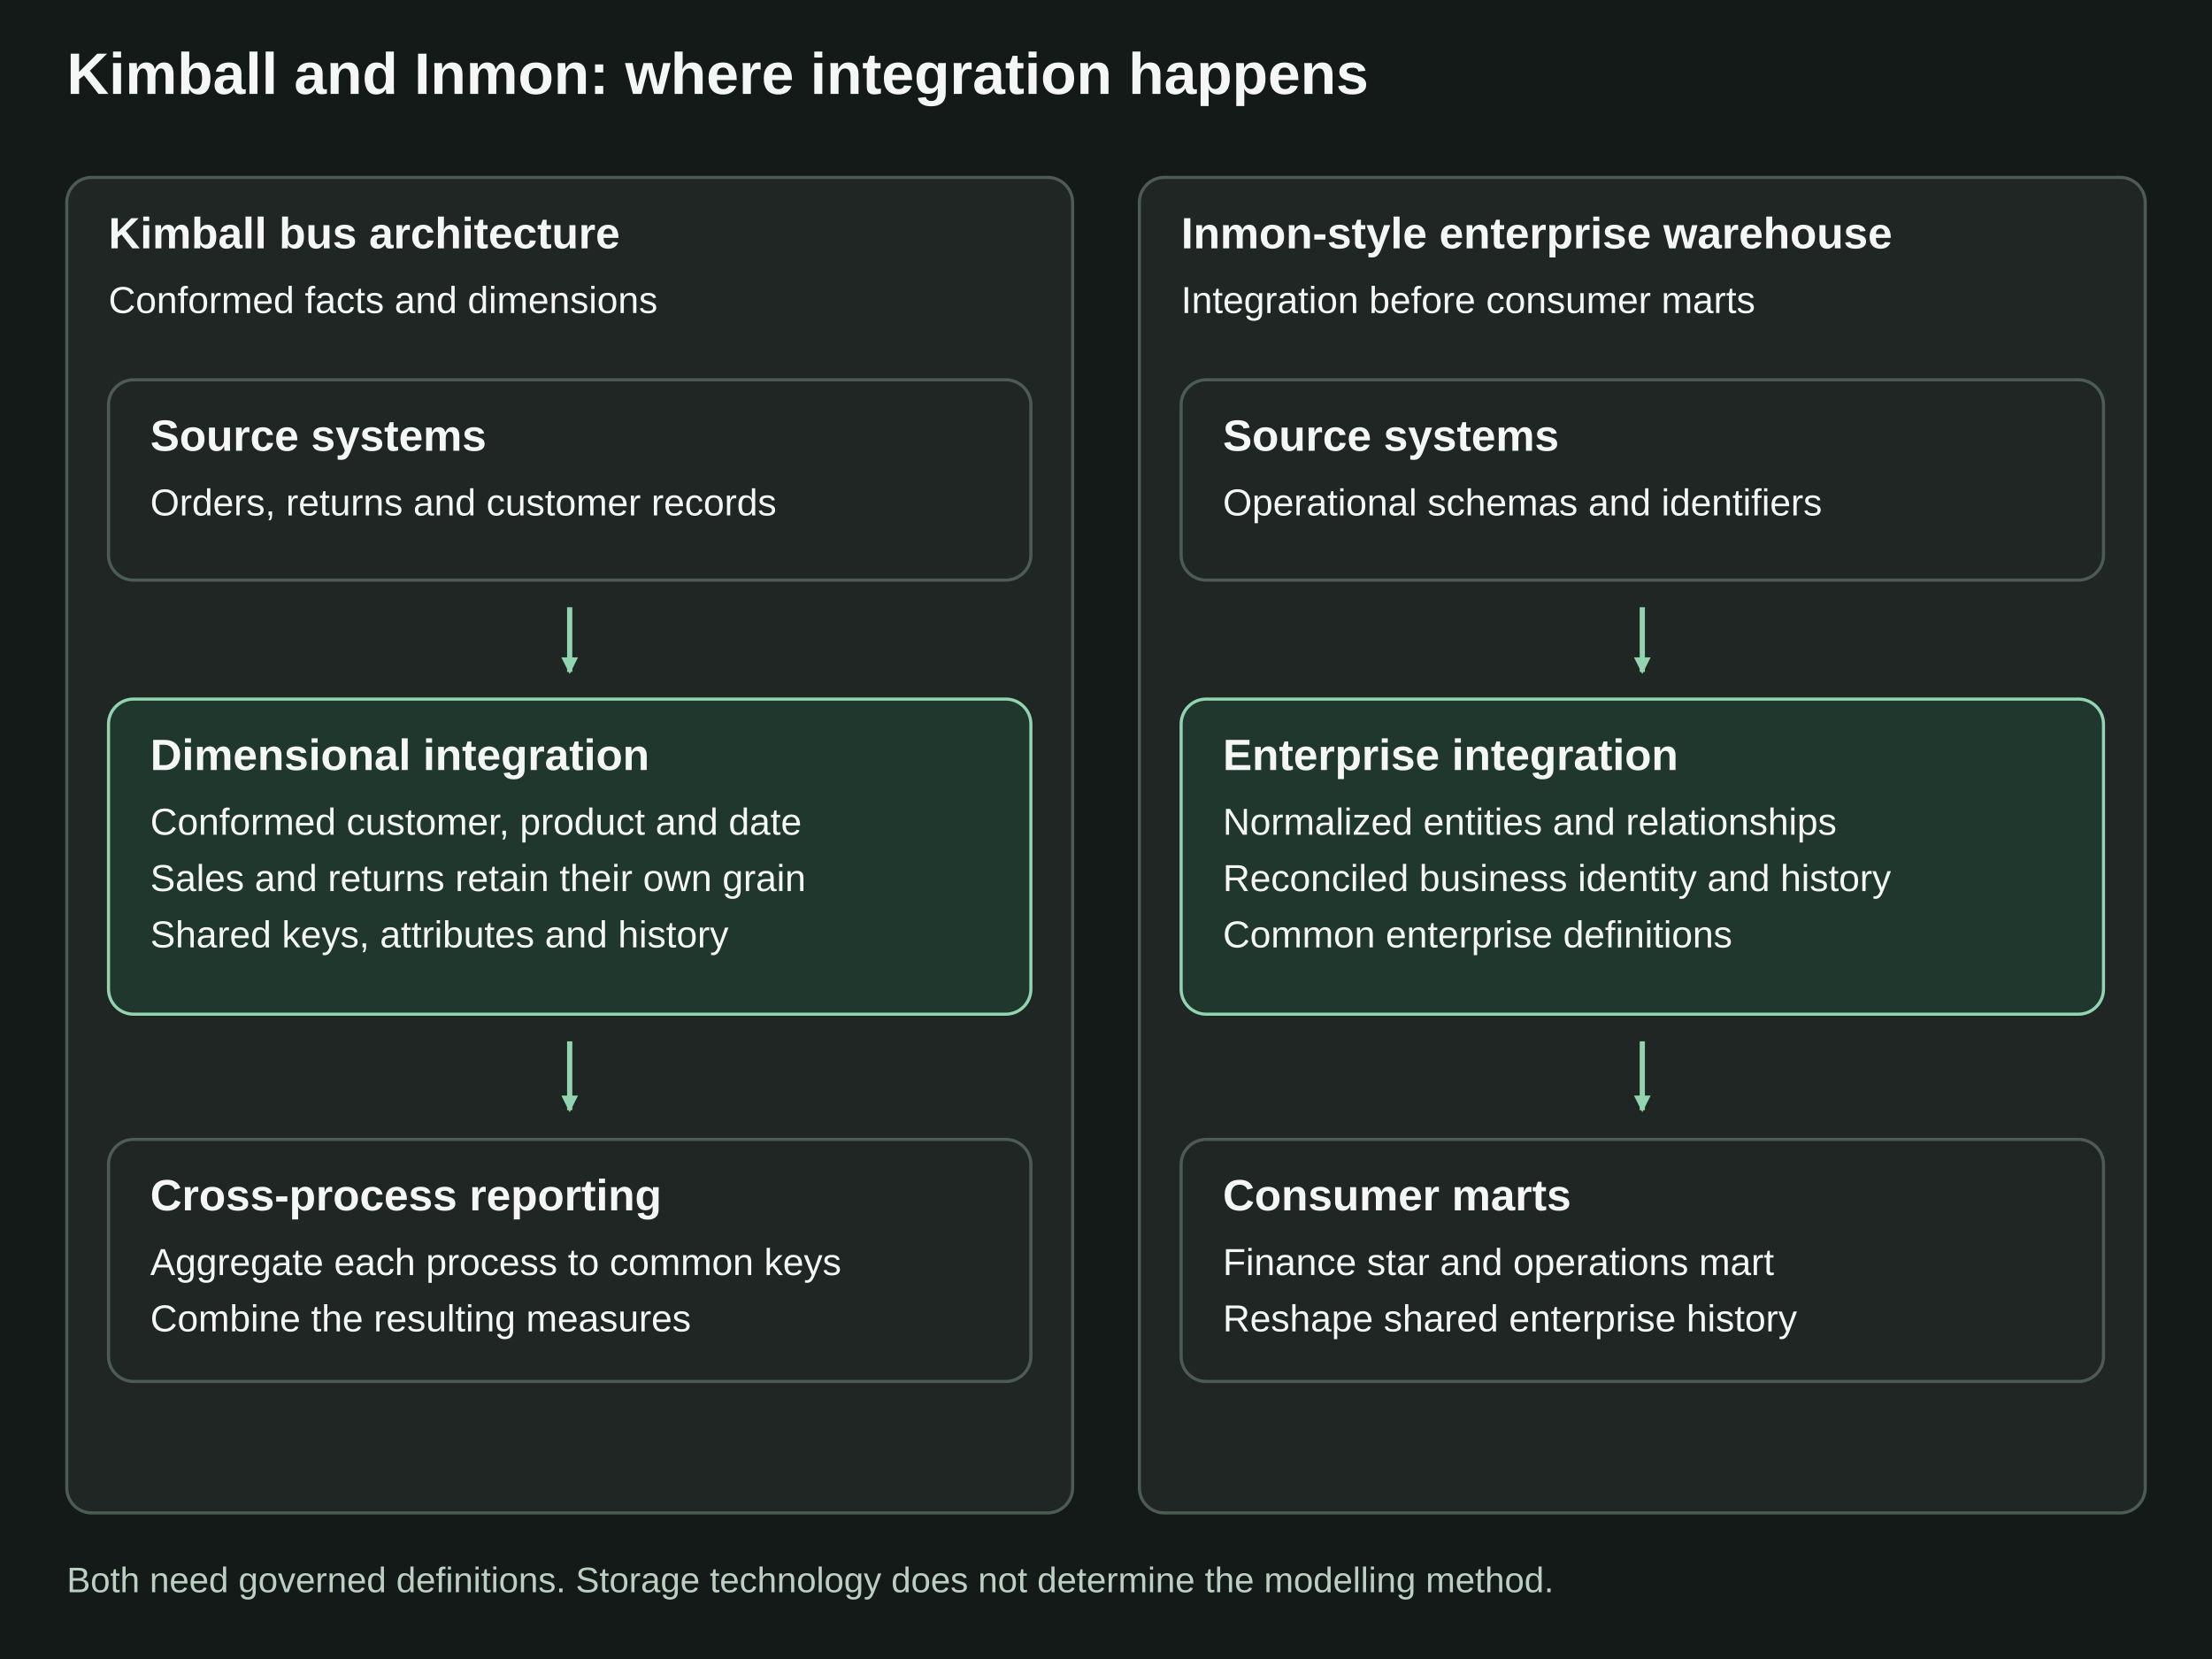
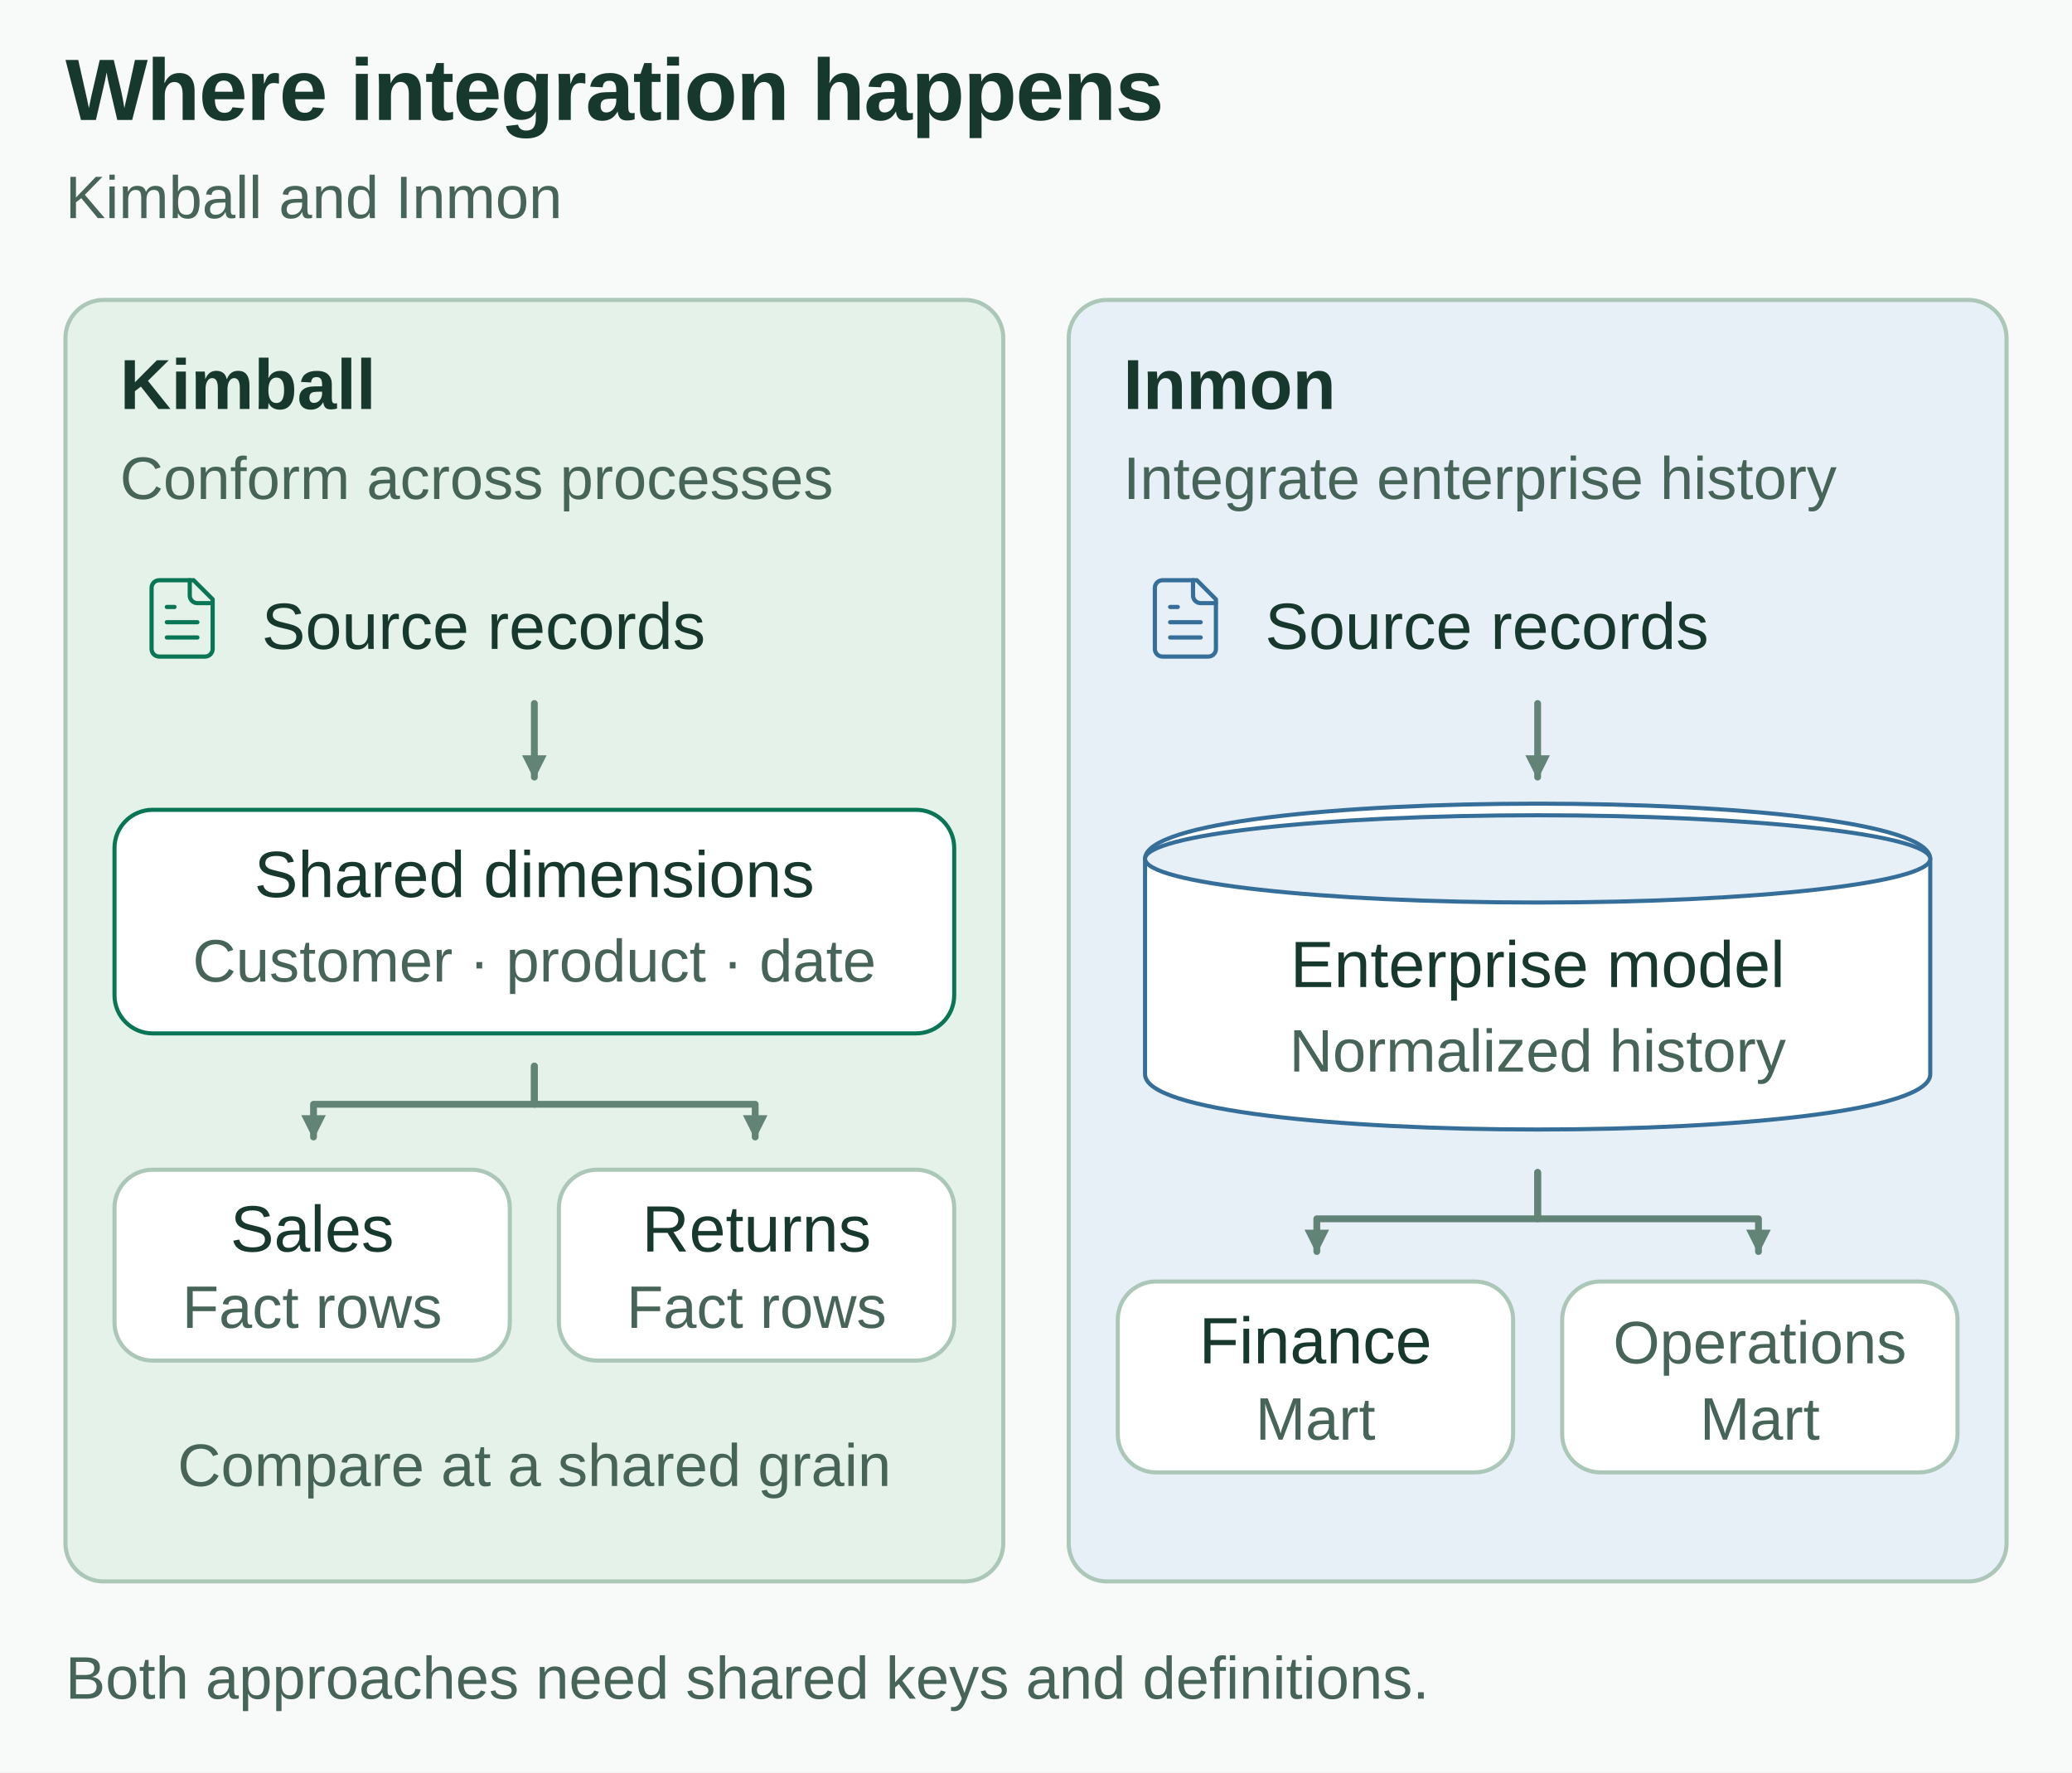
- <svg xmlns="http://www.w3.org/2000/svg" width="1060" height="795" viewBox="0 0 1060 795" role="img" aria-labelledby="title">
+ <svg xmlns="http://www.w3.org/2000/svg" width="760" height="650" viewBox="0 0 760 650" role="img" aria-labelledby="title desc">
  <defs>
-     <marker markerUnits="userSpaceOnUse" id="arrow" markerWidth="8" markerHeight="8" refX="7" refY="4" orient="auto">
-       <path d="M0,0 L8,4 L0,8" fill="#92d4b0" />
+     <marker id="arrow" markerUnits="userSpaceOnUse" markerWidth="9" markerHeight="9" refX="8" refY="4.5" orient="auto">
+       <path d="M0,0 L9,4.5 L0,9 Z" fill="#628476" />
    </marker>
-     <marker markerUnits="userSpaceOnUse" id="back" markerWidth="8" markerHeight="8" refX="1" refY="4" orient="auto">
-       <path d="M8,0 L0,4 L8,8" fill="#92d4b0" />
+     <marker id="arrow-blue" markerUnits="userSpaceOnUse" markerWidth="9" markerHeight="9" refX="8" refY="4.5" orient="auto">
+       <path d="M0,0 L9,4.5 L0,9 Z" fill="#356e99" />
+     </marker>
+     <marker id="arrow-amber" markerUnits="userSpaceOnUse" markerWidth="9" markerHeight="9" refX="8" refY="4.5" orient="auto">
+       <path d="M0,0 L9,4.5 L0,9 Z" fill="#956311" />
    </marker>
  </defs>
-   <style>text{font-family:Arial,Helvetica,sans-serif;fill:#f4f7f5}.title{font-size:28px;font-weight:700}.heading{font-size:21px;font-weight:700}.body{font-size:18px}.note{font-size:17px;fill:#bccfc3}.small{font-size:16px;fill:#bccfc3}</style>
-   <rect width="1060" height="795" rx="0" fill="#141a17" />
-   <text x="32" y="45" class="title">Kimball and Inmon: where integration happens</text>
-   <rect x="32" y="85" width="482" height="640" rx="12" fill="#202624" stroke="#4c5c54" stroke-width="1.5" />
-   <text x="52" y="119" class="heading">Kimball bus architecture</text>
-   <text x="52" y="150" class="body">Conformed facts and dimensions</text>
-   <rect x="546" y="85" width="482" height="640" rx="12" fill="#202624" stroke="#4c5c54" stroke-width="1.5" />
-   <text x="566" y="119" class="heading">Inmon-style enterprise warehouse</text>
-   <text x="566" y="150" class="body">Integration before consumer marts</text>
-   <rect x="52" y="182" width="442" height="96" rx="12" fill="#202624" stroke="#4c5c54" stroke-width="1.5" />
-   <text x="72" y="216" class="heading">Source systems</text>
-   <text x="72" y="247" class="body">Orders, returns and customer records</text>
-   <rect x="566" y="182" width="442" height="96" rx="12" fill="#202624" stroke="#4c5c54" stroke-width="1.5" />
-   <text x="586" y="216" class="heading">Source systems</text>
-   <text x="586" y="247" class="body">Operational schemas and identifiers</text>
-   <path d="M273,291 L273,322" fill="none" stroke="#92d4b0" stroke-width="2.5" marker-end="url(#arrow)" />
-   <path d="M787,291 L787,322" fill="none" stroke="#92d4b0" stroke-width="2.5" marker-end="url(#arrow)" />
-   <rect x="52" y="335" width="442" height="151" rx="12" fill="#20372d" stroke="#92d4b0" stroke-width="1.5" />
-   <text x="72" y="369" class="heading">Dimensional integration</text>
-   <text x="72" y="400" class="body">Conformed customer, product and date</text>
-   <text x="72" y="427" class="body">Sales and returns retain their own grain</text>
-   <text x="72" y="454" class="body">Shared keys, attributes and history</text>
-   <rect x="566" y="335" width="442" height="151" rx="12" fill="#20372d" stroke="#92d4b0" stroke-width="1.5" />
-   <text x="586" y="369" class="heading">Enterprise integration</text>
-   <text x="586" y="400" class="body">Normalized entities and relationships</text>
-   <text x="586" y="427" class="body">Reconciled business identity and history</text>
-   <text x="586" y="454" class="body">Common enterprise definitions</text>
-   <path d="M273,499 L273,532" fill="none" stroke="#92d4b0" stroke-width="2.5" marker-end="url(#arrow)" />
-   <path d="M787,499 L787,532" fill="none" stroke="#92d4b0" stroke-width="2.5" marker-end="url(#arrow)" />
-   <rect x="52" y="546" width="442" height="116" rx="12" fill="#202624" stroke="#4c5c54" stroke-width="1.5" />
-   <text x="72" y="580" class="heading">Cross-process reporting</text>
-   <text x="72" y="611" class="body">Aggregate each process to common keys</text>
-   <text x="72" y="638" class="body">Combine the resulting measures</text>
-   <rect x="566" y="546" width="442" height="116" rx="12" fill="#202624" stroke="#4c5c54" stroke-width="1.5" />
-   <text x="586" y="580" class="heading">Consumer marts</text>
-   <text x="586" y="611" class="body">Finance star and operations mart</text>
-   <text x="586" y="638" class="body">Reshape shared enterprise history</text>
-   <text x="32" y="763" class="note">Both need governed definitions. Storage technology does not determine the modelling method.</text>
+   <style>text{font-family:Arial,Helvetica,sans-serif;fill:#17382d}.title{font-size:32px;font-weight:700;letter-spacing:-.4px}.heading{font-size:26px;font-weight:700}.body{font-size:24px}.small{font-size:22px;fill:#466458}.tag{font-size:22px;font-weight:700;fill:#087554}</style>
+   <rect width="760" height="650" rx="0" fill="#f7faf8" />
+   <text x="24" y="44" class="title" text-anchor="start">Where integration happens</text>
+   <text x="24" y="80" class="small" text-anchor="start">Kimball and Inmon</text>
+   <rect x="24" y="110" width="344" height="470" rx="14" fill="#e4f2e9" stroke="#abc7b8" stroke-width="1.5" />
+   <text x="44" y="150" class="heading" text-anchor="start">Kimball</text>
+   <text x="44" y="183" class="small" text-anchor="start">Conform across processes</text>
+   <g transform="translate(50 210) scale(1.4)" fill="none" stroke="#087554" stroke-width="1.1" stroke-linecap="round" stroke-linejoin="round">
+     <path d="M15 2H6a2 2 0 0 0-2 2v16a2 2 0 0 0 2 2h12a2 2 0 0 0 2-2V7Z" />
+     <path d="M14 2v4a2 2 0 0 0 2 2h4" />
+     <path d="M10 9H8" />
+     <path d="M16 13H8" />
+     <path d="M16 17H8" />
+   </g>
+   <text x="96" y="238" class="body" text-anchor="start">Source records</text>
+   <path d="M196,258 V285" fill="none" stroke="#628476" stroke-width="2.5" stroke-linecap="round" stroke-linejoin="round" marker-end="url(#arrow)" />
+   <rect x="42" y="297" width="308" height="82" rx="14" fill="#ffffff" stroke="#087554" stroke-width="1.5" />
+   <text x="196" y="329" class="body" text-anchor="middle">Shared dimensions</text>
+   <text x="196" y="360" class="small" text-anchor="middle">Customer · product · date</text>
+   <path d="M196,391 V405 H115 V417" fill="none" stroke="#628476" stroke-width="2.5" stroke-linecap="round" stroke-linejoin="round" marker-end="url(#arrow)" />
+   <path d="M196,391 V405 H277 V417" fill="none" stroke="#628476" stroke-width="2.5" stroke-linecap="round" stroke-linejoin="round" marker-end="url(#arrow)" />
+   <rect x="42" y="429" width="145" height="70" rx="14" fill="#ffffff" stroke="#abc7b8" stroke-width="1.5" />
+   <rect x="205" y="429" width="145" height="70" rx="14" fill="#ffffff" stroke="#abc7b8" stroke-width="1.5" />
+   <text x="114.5" y="459" class="body" text-anchor="middle">Sales</text>
+   <text x="114.5" y="487" class="small" text-anchor="middle">Fact rows</text>
+   <text x="277.5" y="459" class="body" text-anchor="middle">Returns</text>
+   <text x="277.5" y="487" class="small" text-anchor="middle">Fact rows</text>
+   <text x="196" y="545" class="small" text-anchor="middle">Compare at a shared grain</text>
+   <rect x="392" y="110" width="344" height="470" rx="14" fill="#e7eff7" stroke="#abc7b8" stroke-width="1.5" />
+   <text x="412" y="150" class="heading" text-anchor="start">Inmon</text>
+   <text x="412" y="183" class="small" text-anchor="start">Integrate enterprise history</text>
+   <g transform="translate(418 210) scale(1.4)" fill="none" stroke="#356e99" stroke-width="1.1" stroke-linecap="round" stroke-linejoin="round">
+     <path d="M15 2H6a2 2 0 0 0-2 2v16a2 2 0 0 0 2 2h12a2 2 0 0 0 2-2V7Z" />
+     <path d="M14 2v4a2 2 0 0 0 2 2h4" />
+     <path d="M10 9H8" />
+     <path d="M16 13H8" />
+     <path d="M16 17H8" />
+   </g>
+   <text x="464" y="238" class="body" text-anchor="start">Source records</text>
+   <path d="M564,258 V285" fill="none" stroke="#628476" stroke-width="2.5" stroke-linecap="round" stroke-linejoin="round" marker-end="url(#arrow)" />
+   <path d="M420,315 C420,288 708,288 708,315 V394 C708,421 420,421 420,394 Z" fill="#ffffff" stroke="#356e99" stroke-width="1.5" />
+   <ellipse cx="564" cy="315" rx="144" ry="16" fill="#e7eff7" stroke="#356e99" stroke-width="1.5" />
+   <text x="564" y="362" class="body" text-anchor="middle">Enterprise model</text>
+   <text x="564" y="393" class="small" text-anchor="middle">Normalized history</text>
+   <path d="M564,430 V447 H483 V459" fill="none" stroke="#628476" stroke-width="2.5" stroke-linecap="round" stroke-linejoin="round" marker-end="url(#arrow)" />
+   <path d="M564,430 V447 H645 V459" fill="none" stroke="#628476" stroke-width="2.5" stroke-linecap="round" stroke-linejoin="round" marker-end="url(#arrow)" />
+   <rect x="410" y="470" width="145" height="70" rx="14" fill="#ffffff" stroke="#abc7b8" stroke-width="1.5" />
+   <rect x="573" y="470" width="145" height="70" rx="14" fill="#ffffff" stroke="#abc7b8" stroke-width="1.5" />
+   <text x="482.5" y="500" class="body" text-anchor="middle">Finance</text>
+   <text x="482.5" y="528" class="small" text-anchor="middle">Mart</text>
+   <text x="645.5" y="500" class="small" text-anchor="middle">Operations</text>
+   <text x="645.5" y="528" class="small" text-anchor="middle">Mart</text>
+   <text x="24" y="623" class="small" text-anchor="start">Both approaches need shared keys and definitions.</text>
</svg>
